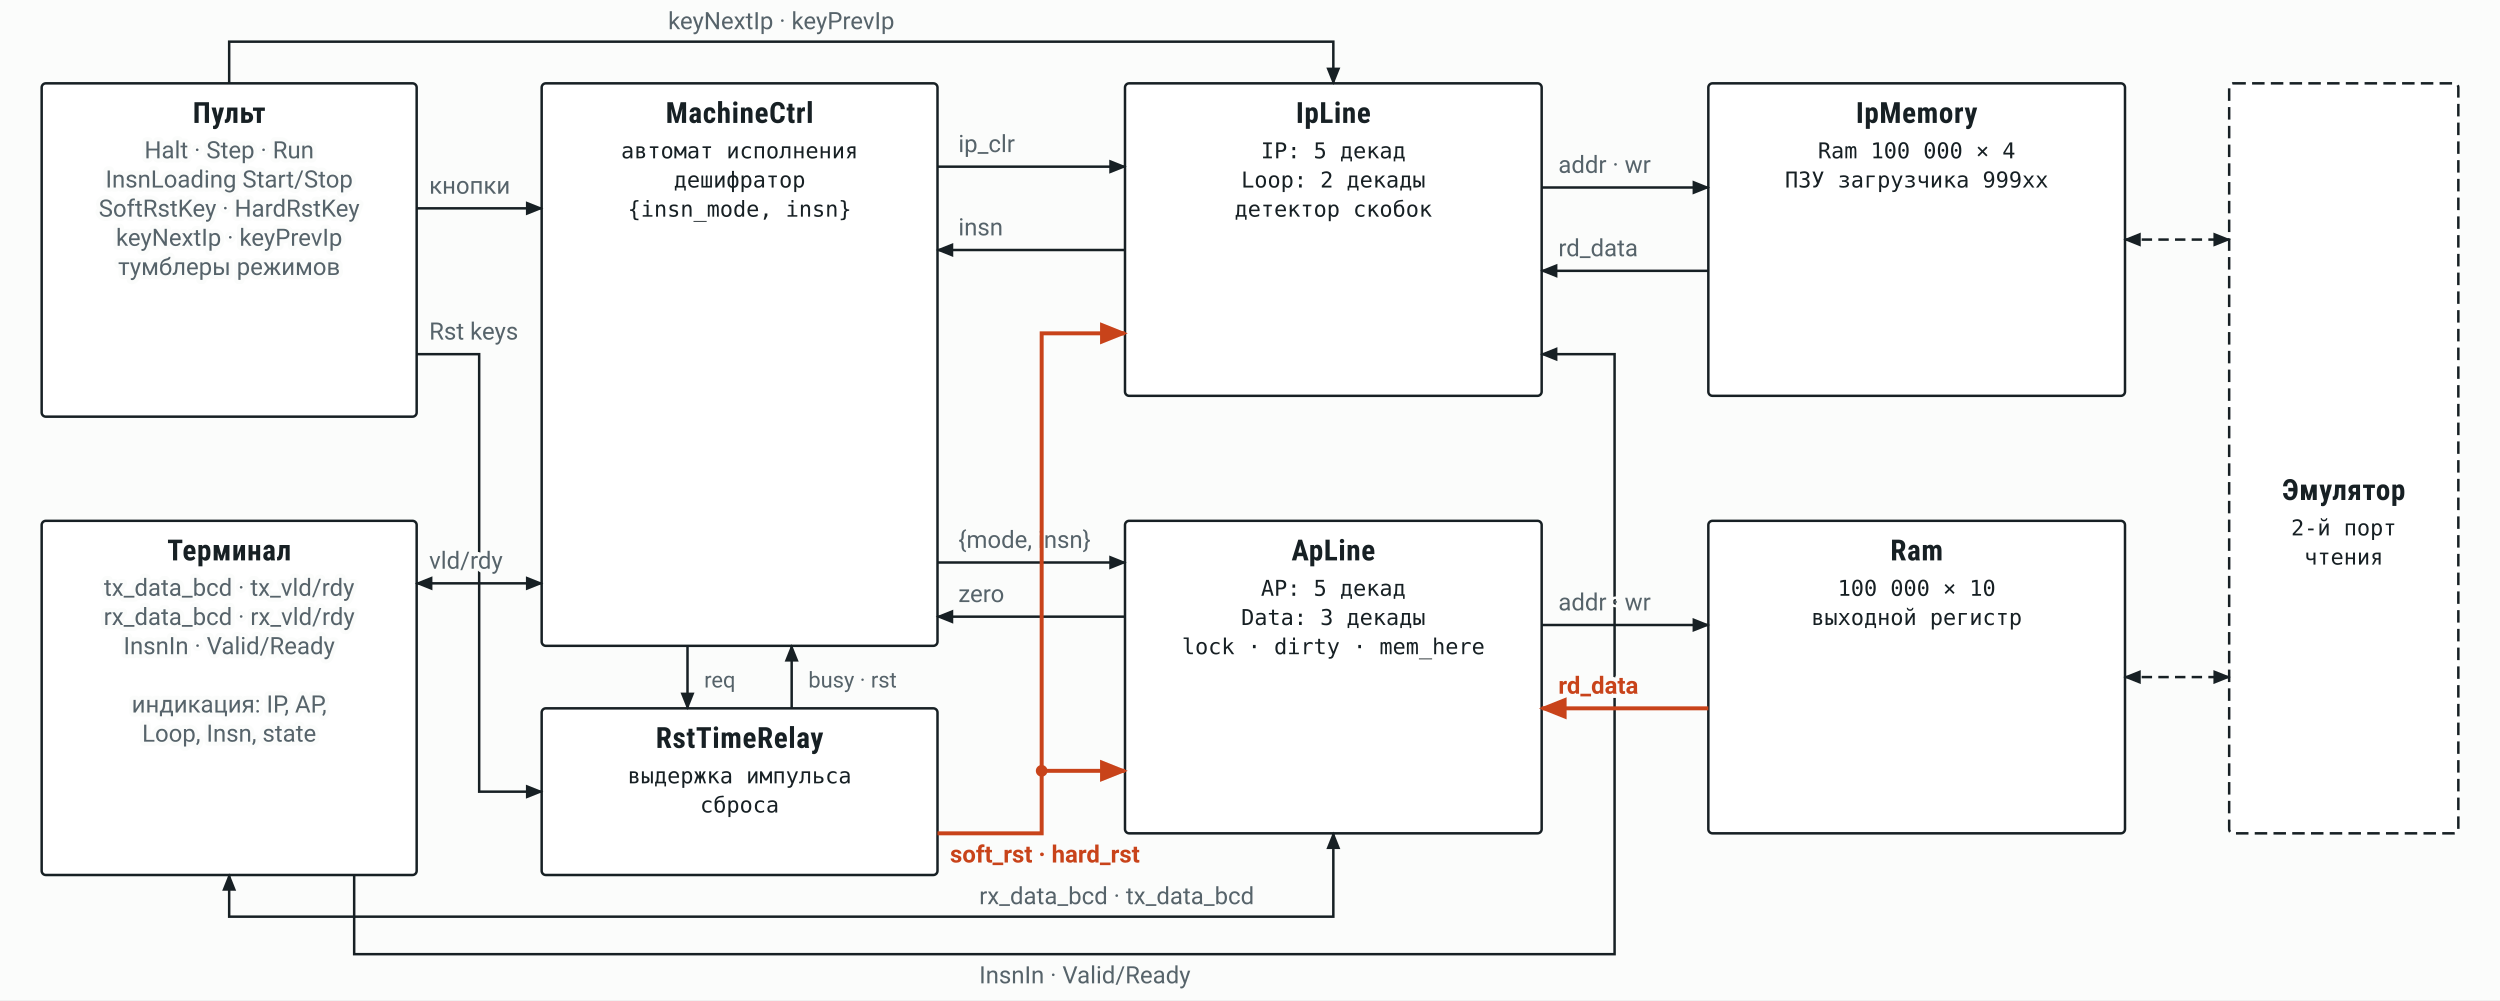
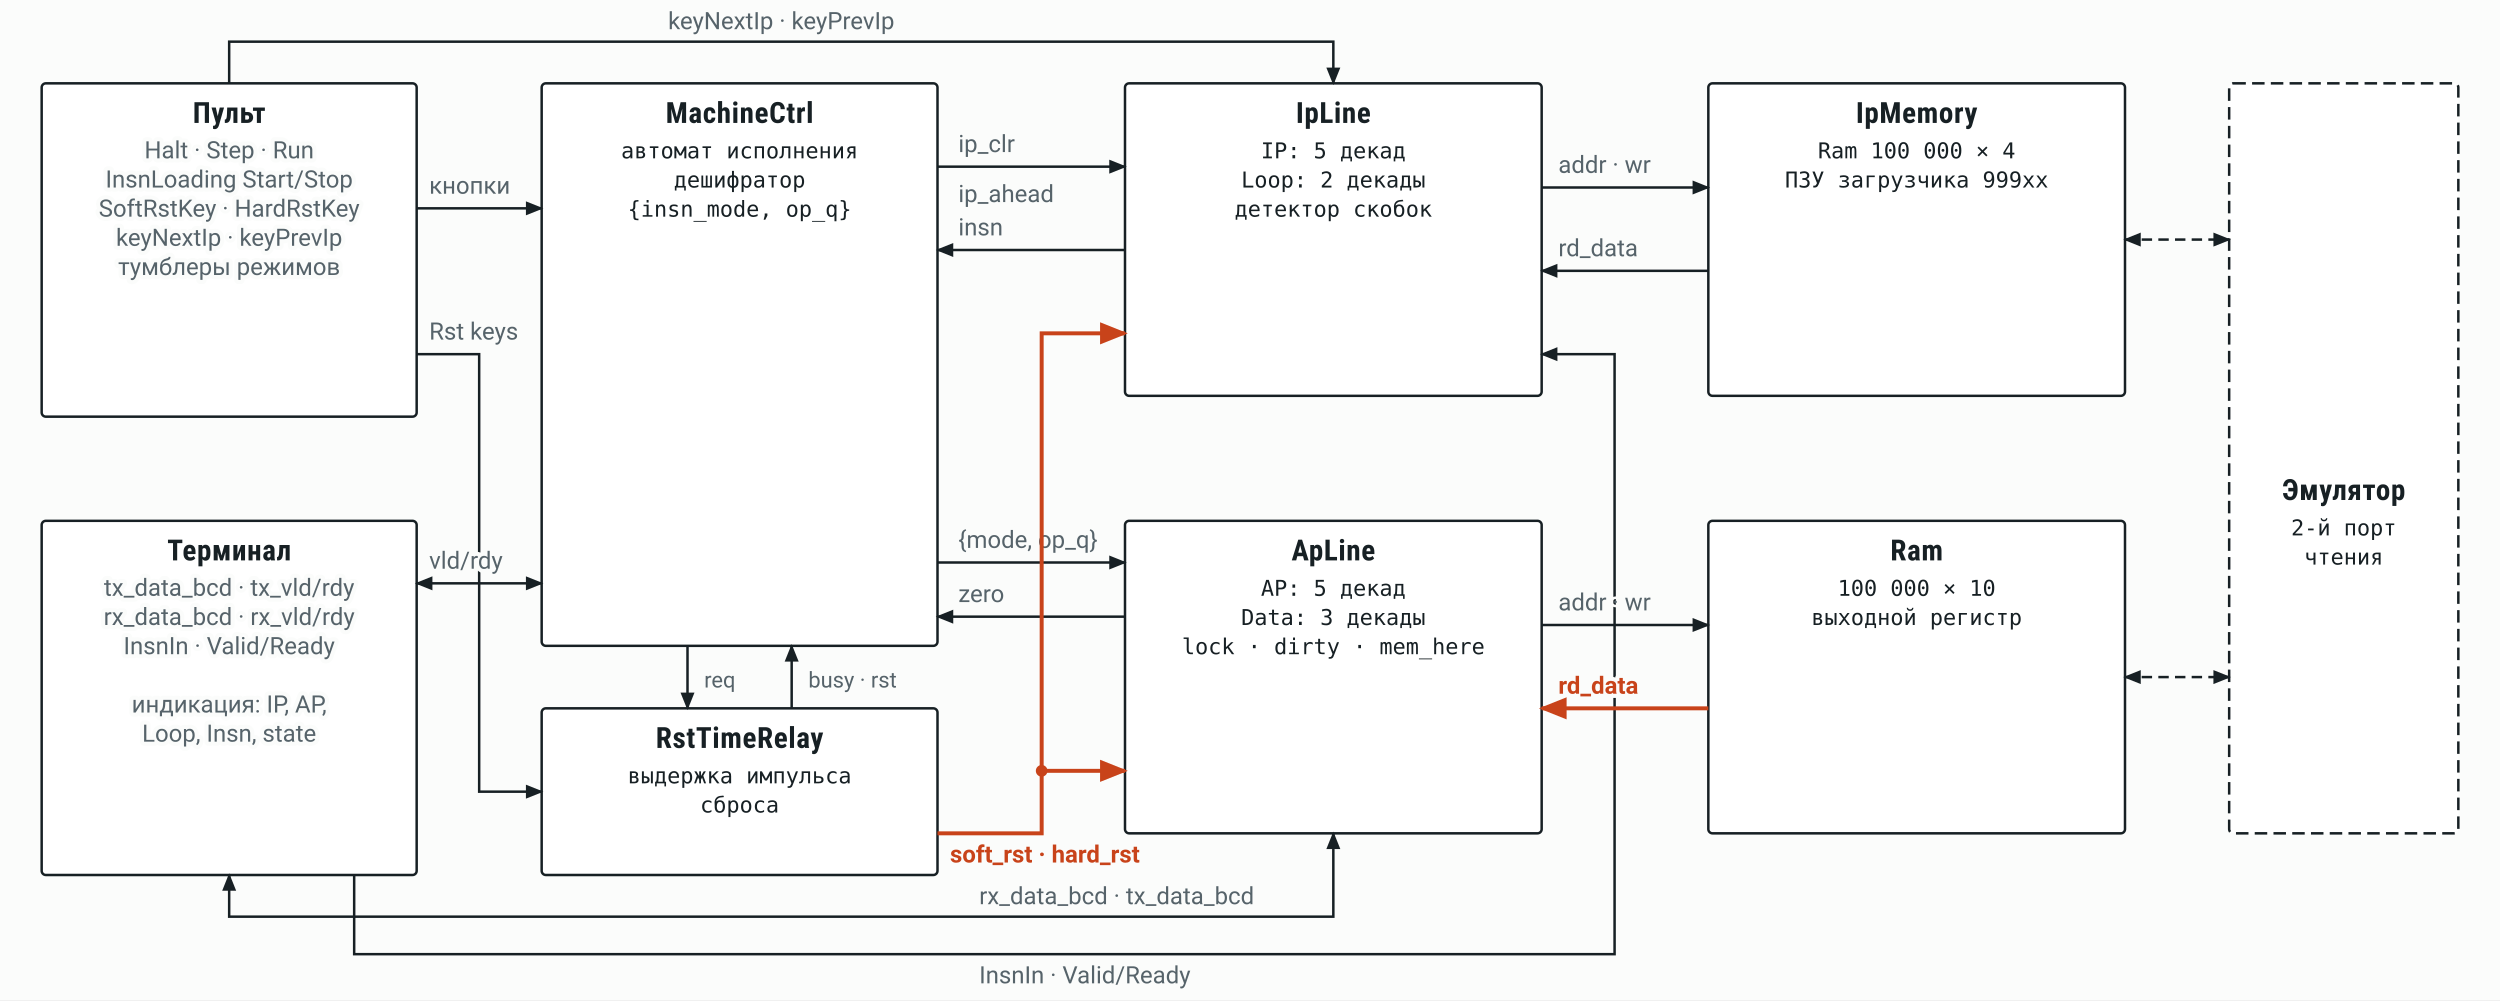
<svg xmlns="http://www.w3.org/2000/svg" viewBox="0 0 1200 480" width="1200" height="480" class="dg" role="img" aria-label="Верхний уровень: пульт и терминал, автомат управления, линия выборки со своей памятью программ, линия данных со своей памятью данных, реле времени, которое держит физические линии сброса всех счётчиков; второй порт памяти — только для эмулятора.">
  <style>
.dg { color: #172024; display: block; height: auto; color: #172024; }
.dg text { fill: currentColor; font-family: "PT Sans", "Segoe UI", Roboto, Helvetica, Arial, sans-serif; font-size: 11px; }
.dg .tt { font-family: "PT Sans Narrow", "Arial Narrow", "Roboto Condensed", Arial, sans-serif; font-weight: 700; font-size: 14px; letter-spacing: 0.02em; }
.dg .tm { font-family: "JetBrains Mono", "DejaVu Sans Mono", Consolas, "Liberation Mono", monospace; font-size: 10.5px; }
.dg .tl { fill: #56636a; font-size: 11.5px; }
.dg .tp { font-family: "JetBrains Mono", "DejaVu Sans Mono", Consolas, "Liberation Mono", monospace; font-size: 11px; }
.dg .tpi { font-family: "JetBrains Mono", "DejaVu Sans Mono", Consolas, "Liberation Mono", monospace; font-size: 10px; fill: #56636a; }
.dg .tn { fill: #56636a; font-size: 10.5px; }
.dg .tg { font-family: "JetBrains Mono", "DejaVu Sans Mono", Consolas, "Liberation Mono", monospace; font-size: 13px; font-weight: 700; }
.dg .ts { font-family: "JetBrains Mono", "DejaVu Sans Mono", Consolas, "Liberation Mono", monospace; font-size: 11.5px; font-weight: 600; }
.dg .tf { font-family: "PT Sans Narrow", "Arial Narrow", "Roboto Condensed", Arial, sans-serif; font-size: 13px; letter-spacing: 0.03em; fill: #56636a; }
.dg .tk { font-family: "PT Sans Narrow", "Arial Narrow", "Roboto Condensed", Arial, sans-serif; font-weight: 700; font-size: 14px; }
.dg .ti { font-family: "JetBrains Mono", "DejaVu Sans Mono", Consolas, "Liberation Mono", monospace; font-size: 8.5px; fill: #56636a; }
.dg .tnum { font-family: "JetBrains Mono", "DejaVu Sans Mono", Consolas, "Liberation Mono", monospace; font-size: 11px; font-weight: 700; fill: #c8431a; }
.dg .tacc { fill: #c8431a; font-weight: 700; font-size: 11.5px; }
.dg .blk { fill: #ffffff; stroke: currentColor; stroke-width: 1.2; }
.dg .blk-opt { fill: #ffffff; stroke: currentColor; stroke-width: 1.2; stroke-dasharray: 6 3; }
.dg .blk-acc { fill: rgba(200, 67, 26, 0.13); stroke: #c8431a; stroke-width: 1.6; }
.dg .frame { fill: none; stroke: #56636a; stroke-width: 1; stroke-dasharray: 2 4; }
.dg .w { fill: none; stroke: currentColor; stroke-width: 1.2; }
.dg .wd { fill: none; stroke: currentColor; stroke-width: 1.2; stroke-dasharray: 5 3; }
.dg .wacc { fill: none; stroke: #c8431a; stroke-width: 1.9; }
.dg .wbus { fill: none; stroke: currentColor; stroke-width: 3.2; }
.dg .wthin { fill: none; stroke: #56636a; stroke-width: 1; }
.dg .wv { fill: none; stroke: currentColor; stroke-width: 1.6; }
.dg .wvacc { fill: none; stroke: #c8431a; stroke-width: 2.1; }
.dg .grid { stroke: #c6cfcd; stroke-width: 1; }
.dg .ah { fill: currentColor; }
.dg .ahg { fill: #c8431a; }
.dg .ahw { fill: #a4126e; }
.dg .wwarn { fill: none; stroke: #a4126e; stroke-width: 1.8; stroke-dasharray: 6 3; }
.dg .twarn { fill: #a4126e; font-weight: 700; font-size: 11.5px; }
.dg .tl, .dg .tn, .dg .tacc, .dg .twarn { paint-order: stroke; stroke: #fbfcfb; stroke-width: 4px; stroke-linejoin: round; }
.dg .dot { fill: currentColor; }
.dg .dot-acc { fill: #c8431a; }
.dg .inv { fill: #ffffff; stroke: currentColor; stroke-width: 1.2; }
.dg .st { fill: #ffffff; stroke: currentColor; stroke-width: 1.3; }
.dg .st-acc { fill: rgba(200, 67, 26, 0.13); stroke: #c8431a; stroke-width: 1.9; }
.dg .st-dim { fill: #e3e9e8; stroke: #56636a; stroke-width: 1.1; stroke-dasharray: 4 3; }
.dg .anode { fill: #e3e9e8; stroke: #56636a; stroke-width: 1; }
.dg .kmain { fill: #ffffff; stroke: currentColor; stroke-width: 1.4; }
.dg .kga { fill: #ffffff; stroke: currentColor; stroke-width: 1.2; }
.dg .kgb { fill: #56636a; }
.dg .lit { fill: #c8431a; stroke: #c8431a; }
.dg .halo { fill: rgba(200, 67, 26, 0.13); }
.dg .tgt { fill: none; stroke: #c8431a; stroke-width: 1.3; stroke-dasharray: 3 3; }
.dg .seg { fill: #ffffff; stroke: currentColor; stroke-width: 1.1; }
.dg .seg-acc { fill: rgba(200, 67, 26, 0.13); stroke: #c8431a; stroke-width: 1.4; }
.dg .seg-off { fill: #e3e9e8; stroke: #56636a; stroke-width: 1; }
</style>
  <rect x="0" y="0" width="1200" height="480" fill="#fbfcfb" />
  <defs>
    <marker id="top-a" viewBox="0 0 10 10" refX="9" refY="5" markerWidth="7" markerHeight="7" orient="auto-start-reverse">
      <path d="M0,1 L10,5 L0,9 z" fill="#172024" stroke="none" stroke-width="0" class="ah" />
    </marker>
    <marker id="top-ag" viewBox="0 0 10 10" refX="9" refY="5" markerWidth="7" markerHeight="7" orient="auto-start-reverse">
      <path d="M0,1 L10,5 L0,9 z" fill="#c8431a" stroke="none" stroke-width="0" class="ahg" />
    </marker>
    <marker id="top-aw" viewBox="0 0 10 10" refX="9" refY="5" markerWidth="7" markerHeight="7" orient="auto-start-reverse">
      <path d="M0,1 L10,5 L0,9 z" fill="#a4126e" stroke="none" stroke-width="0" class="ahw" />
    </marker>
  </defs>
  <g transform="translate(0,0)">
    <rect x="20" y="40" width="180" height="160" rx="2" fill="#ffffff" stroke="#172024" stroke-width="1.2" class="blk" />
    <text x="110" y="59" fill="#172024" font-size="14" font-family="sans-serif" class="tt" text-anchor="middle">Пульт</text>
    <text x="110" y="76" fill="#56636a" font-size="11" font-family="sans-serif" class="tl" text-anchor="middle">Halt · Step · Run</text>
    <text x="110" y="90" fill="#56636a" font-size="11" font-family="sans-serif" class="tl" text-anchor="middle">InsnLoading Start/Stop</text>
    <text x="110" y="104" fill="#56636a" font-size="11" font-family="sans-serif" class="tl" text-anchor="middle">SoftRstKey · HardRstKey</text>
    <text x="110" y="118" fill="#56636a" font-size="11" font-family="sans-serif" class="tl" text-anchor="middle">keyNextIp · keyPrevIp</text>
    <text x="110" y="132" fill="#56636a" font-size="11" font-family="sans-serif" class="tl" text-anchor="middle">тумблеры режимов</text>
    <rect x="20" y="250" width="180" height="170" rx="2" fill="#ffffff" stroke="#172024" stroke-width="1.2" class="blk" />
    <text x="110" y="269" fill="#172024" font-size="14" font-family="sans-serif" class="tt" text-anchor="middle">Терминал</text>
    <text x="110" y="286" fill="#56636a" font-size="11" font-family="sans-serif" class="tl" text-anchor="middle">tx_data_bcd · tx_vld/rdy</text>
    <text x="110" y="300" fill="#56636a" font-size="11" font-family="sans-serif" class="tl" text-anchor="middle">rx_data_bcd · rx_vld/rdy</text>
    <text x="110" y="314" fill="#56636a" font-size="11" font-family="sans-serif" class="tl" text-anchor="middle">InsnIn · Valid/Ready</text>
    <text x="110" y="328" fill="#56636a" font-size="11" font-family="sans-serif" class="tl" text-anchor="middle" />
    <text x="110" y="342" fill="#56636a" font-size="11" font-family="sans-serif" class="tl" text-anchor="middle">индикация: IP, AP,</text>
    <text x="110" y="356" fill="#56636a" font-size="11" font-family="sans-serif" class="tl" text-anchor="middle">Loop, Insn, state</text>
    <rect x="260" y="40" width="190" height="270" rx="2" fill="#ffffff" stroke="#172024" stroke-width="1.2" class="blk" />
    <text x="355" y="59" fill="#172024" font-size="14" font-family="sans-serif" class="tt" text-anchor="middle">MachineCtrl</text>
    <text x="355" y="76" fill="#172024" font-size="11" font-family="sans-serif" class="tm" text-anchor="middle">автомат исполнения</text>
    <text x="355" y="90" fill="#172024" font-size="11" font-family="sans-serif" class="tm" text-anchor="middle">дешифратор</text>
-     <text x="355" y="104" fill="#172024" font-size="11" font-family="sans-serif" class="tm" text-anchor="middle">{insn_mode, insn}</text>
+     <text x="355" y="104" fill="#172024" font-size="11" font-family="sans-serif" class="tm" text-anchor="middle">{insn_mode, op_q}</text>
    <rect x="260" y="340" width="190" height="80" rx="2" fill="#ffffff" stroke="#172024" stroke-width="1.2" class="blk" />
    <text x="355" y="359" fill="#172024" font-size="14" font-family="sans-serif" class="tt" text-anchor="middle">RstTimeRelay</text>
    <text x="355" y="376" fill="#172024" font-size="11" font-family="sans-serif" class="tm" text-anchor="middle">выдержка импульса</text>
    <text x="355" y="390" fill="#172024" font-size="11" font-family="sans-serif" class="tm" text-anchor="middle">сброса</text>
    <rect x="540" y="40" width="200" height="150" rx="2" fill="#ffffff" stroke="#172024" stroke-width="1.2" class="blk" />
    <text x="640" y="59" fill="#172024" font-size="14" font-family="sans-serif" class="tt" text-anchor="middle">IpLine</text>
    <text x="640" y="76" fill="#172024" font-size="11" font-family="sans-serif" class="tm" text-anchor="middle">IP: 5 декад</text>
    <text x="640" y="90" fill="#172024" font-size="11" font-family="sans-serif" class="tm" text-anchor="middle">Loop: 2 декады</text>
    <text x="640" y="104" fill="#172024" font-size="11" font-family="sans-serif" class="tm" text-anchor="middle">детектор скобок</text>
    <rect x="820" y="40" width="200" height="150" rx="2" fill="#ffffff" stroke="#172024" stroke-width="1.2" class="blk" />
    <text x="920" y="59" fill="#172024" font-size="14" font-family="sans-serif" class="tt" text-anchor="middle">IpMemory</text>
    <text x="920" y="76" fill="#172024" font-size="11" font-family="sans-serif" class="tm" text-anchor="middle">Ram 100 000 × 4</text>
    <text x="920" y="90" fill="#172024" font-size="11" font-family="sans-serif" class="tm" text-anchor="middle">ПЗУ загрузчика 999xx</text>
    <rect x="540" y="250" width="200" height="150" rx="2" fill="#ffffff" stroke="#172024" stroke-width="1.2" class="blk" />
    <text x="640" y="269" fill="#172024" font-size="14" font-family="sans-serif" class="tt" text-anchor="middle">ApLine</text>
    <text x="640" y="286" fill="#172024" font-size="11" font-family="sans-serif" class="tm" text-anchor="middle">AP: 5 декад</text>
    <text x="640" y="300" fill="#172024" font-size="11" font-family="sans-serif" class="tm" text-anchor="middle">Data: 3 декады</text>
    <text x="640" y="314" fill="#172024" font-size="11" font-family="sans-serif" class="tm" text-anchor="middle">lock · dirty · mem_here</text>
    <rect x="820" y="250" width="200" height="150" rx="2" fill="#ffffff" stroke="#172024" stroke-width="1.2" class="blk" />
    <text x="920" y="269" fill="#172024" font-size="14" font-family="sans-serif" class="tt" text-anchor="middle">Ram</text>
    <text x="920" y="286" fill="#172024" font-size="11" font-family="sans-serif" class="tm" text-anchor="middle">100 000 × 10</text>
    <text x="920" y="300" fill="#172024" font-size="11" font-family="sans-serif" class="tm" text-anchor="middle">выходной регистр</text>
    <rect x="1070" y="40" width="110" height="360" rx="2" fill="#ffffff" stroke="#172024" stroke-width="1.2" class="blk-opt" />
    <text x="1125" y="240" fill="#172024" font-size="14" font-family="sans-serif" class="tt" text-anchor="middle">Эмулятор</text>
    <text x="1125" y="257" fill="#172024" font-size="11" font-family="sans-serif" class="tm" text-anchor="middle">2-й порт</text>
    <text x="1125" y="271" fill="#172024" font-size="11" font-family="sans-serif" class="tm" text-anchor="middle">чтения</text>
    <polyline points="200,100 260,100" fill="none" stroke="#172024" stroke-width="1.2" class="w" marker-end="url(#top-a)" />
    <text x="206" y="93" fill="#56636a" font-size="11" font-family="sans-serif" class="tl" text-anchor="start">кнопки</text>
    <polyline points="200,170 230,170 230,380 260,380" fill="none" stroke="#172024" stroke-width="1.2" class="w" marker-end="url(#top-a)" />
    <text x="206" y="163" fill="#56636a" font-size="11" font-family="sans-serif" class="tl" text-anchor="start">Rst keys</text>
    <polyline points="110,40 110,20 640,20 640,40" fill="none" stroke="#172024" stroke-width="1.2" class="w" marker-end="url(#top-a)" />
    <text x="375" y="14" fill="#56636a" font-size="11" font-family="sans-serif" class="tl" text-anchor="middle">keyNextIp · keyPrevIp</text>
    <polyline points="200,280 260,280" fill="none" stroke="#172024" stroke-width="1.2" class="w" marker-end="url(#top-a)" marker-start="url(#top-a)" />
    <text x="206" y="273" fill="#56636a" font-size="11" font-family="sans-serif" class="tl" text-anchor="start">vld/rdy</text>
    <polyline points="110,420 110,440 640,440 640,400" fill="none" stroke="#172024" stroke-width="1.2" class="w" marker-end="url(#top-a)" marker-start="url(#top-a)" />
    <text x="470" y="434" fill="#56636a" font-size="11" font-family="sans-serif" class="tl" text-anchor="start">rx_data_bcd · tx_data_bcd</text>
    <polyline points="170,420 170,458 775,458 775,170 740,170" fill="none" stroke="#172024" stroke-width="1.2" class="w" marker-end="url(#top-a)" />
    <text x="470" y="472" fill="#56636a" font-size="11" font-family="sans-serif" class="tl" text-anchor="start">InsnIn · Valid/Ready</text>
    <polyline points="450,80 540,80" fill="none" stroke="#172024" stroke-width="1.2" class="w" marker-end="url(#top-a)" />
    <text x="460" y="73" fill="#56636a" font-size="11" font-family="sans-serif" class="tl" text-anchor="start">ip_clr</text>
+     <text x="460" y="97" fill="#56636a" font-size="11" font-family="sans-serif" class="tl" text-anchor="start">ip_ahead</text>
    <polyline points="540,120 450,120" fill="none" stroke="#172024" stroke-width="1.2" class="w" marker-end="url(#top-a)" />
    <text x="460" y="113" fill="#56636a" font-size="11" font-family="sans-serif" class="tl" text-anchor="start">insn</text>
    <polyline points="450,270 540,270" fill="none" stroke="#172024" stroke-width="1.2" class="w" marker-end="url(#top-a)" />
-     <text x="460" y="263" fill="#56636a" font-size="11" font-family="sans-serif" class="tl" text-anchor="start">{mode, insn}</text>
+     <text x="460" y="263" fill="#56636a" font-size="11" font-family="sans-serif" class="tl" text-anchor="start">{mode, op_q}</text>
    <polyline points="540,296 450,296" fill="none" stroke="#172024" stroke-width="1.2" class="w" marker-end="url(#top-a)" />
    <text x="460" y="289" fill="#56636a" font-size="11" font-family="sans-serif" class="tl" text-anchor="start">zero</text>
    <polyline points="330,310 330,340" fill="none" stroke="#172024" stroke-width="1.2" class="w" marker-end="url(#top-a)" />
    <polyline points="380,340 380,310" fill="none" stroke="#172024" stroke-width="1.2" class="w" marker-end="url(#top-a)" />
    <text x="338" y="330" fill="#56636a" font-size="10.5" font-family="sans-serif" class="tn" text-anchor="start">req</text>
    <text x="388" y="330" fill="#56636a" font-size="10.5" font-family="sans-serif" class="tn" text-anchor="start">busy · rst</text>
    <polyline points="450,400 500,400 500,160 540,160" fill="none" stroke="#c8431a" stroke-width="1.9" class="wacc" marker-end="url(#top-ag)" />
    <text x="456" y="414" fill="#c8431a" font-size="11" font-family="sans-serif" class="tacc" text-anchor="start">soft_rst · hard_rst</text>
    <circle cx="500" cy="370" r="2.8" fill="#c8431a" stroke="none" stroke-width="0" class="dot-acc" />
    <polyline points="500,370 540,370" fill="none" stroke="#c8431a" stroke-width="1.9" class="wacc" marker-end="url(#top-ag)" />
    <polyline points="740,90 820,90" fill="none" stroke="#172024" stroke-width="1.2" class="w" marker-end="url(#top-a)" />
    <text x="748" y="83" fill="#56636a" font-size="11" font-family="sans-serif" class="tl" text-anchor="start">addr · wr</text>
    <polyline points="820,130 740,130" fill="none" stroke="#172024" stroke-width="1.2" class="w" marker-end="url(#top-a)" />
    <text x="748" y="123" fill="#56636a" font-size="11" font-family="sans-serif" class="tl" text-anchor="start">rd_data</text>
    <polyline points="740,300 820,300" fill="none" stroke="#172024" stroke-width="1.2" class="w" marker-end="url(#top-a)" />
    <text x="748" y="293" fill="#56636a" font-size="11" font-family="sans-serif" class="tl" text-anchor="start">addr · wr</text>
    <polyline points="820,340 740,340" fill="none" stroke="#c8431a" stroke-width="1.9" class="wacc" marker-end="url(#top-ag)" />
    <text x="748" y="333" fill="#c8431a" font-size="11" font-family="sans-serif" class="tacc" text-anchor="start">rd_data</text>
    <polyline points="1020,115 1070,115" fill="none" stroke="#172024" stroke-width="1.2" stroke-dasharray="5 3" class="wd" marker-end="url(#top-a)" marker-start="url(#top-a)" />
    <polyline points="1020,325 1070,325" fill="none" stroke="#172024" stroke-width="1.2" stroke-dasharray="5 3" class="wd" marker-end="url(#top-a)" marker-start="url(#top-a)" />
  </g>
</svg>
